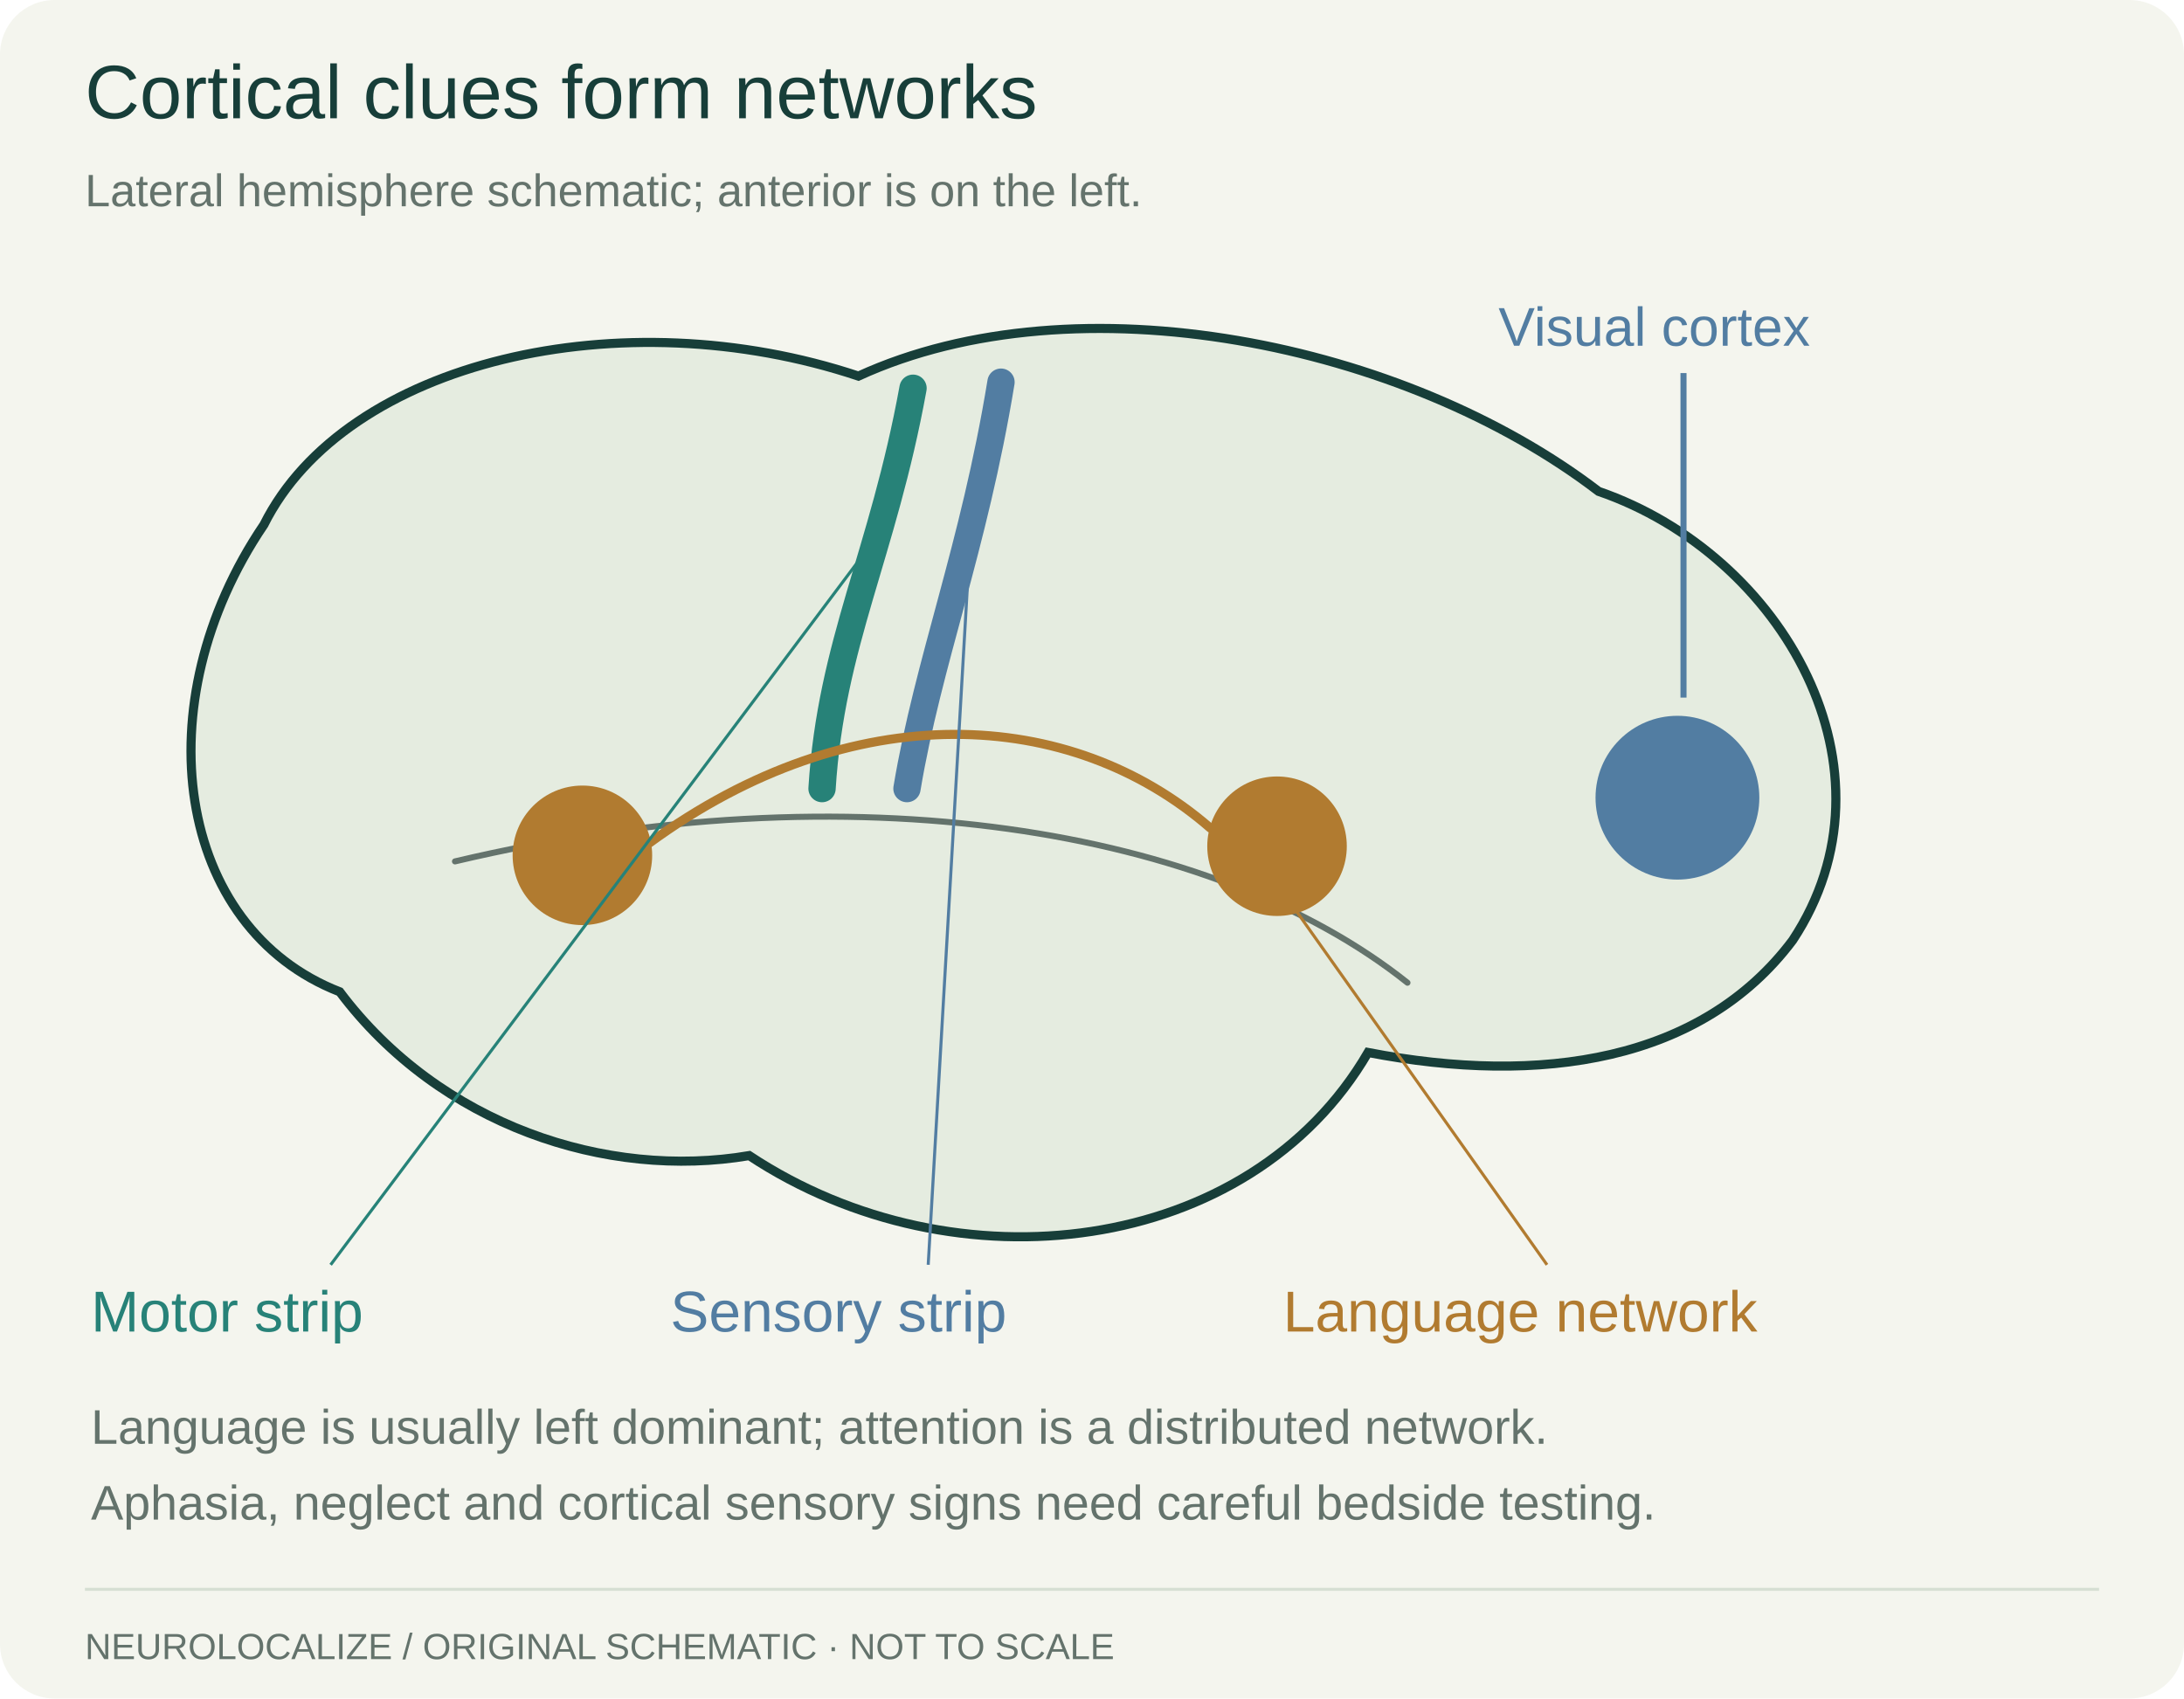
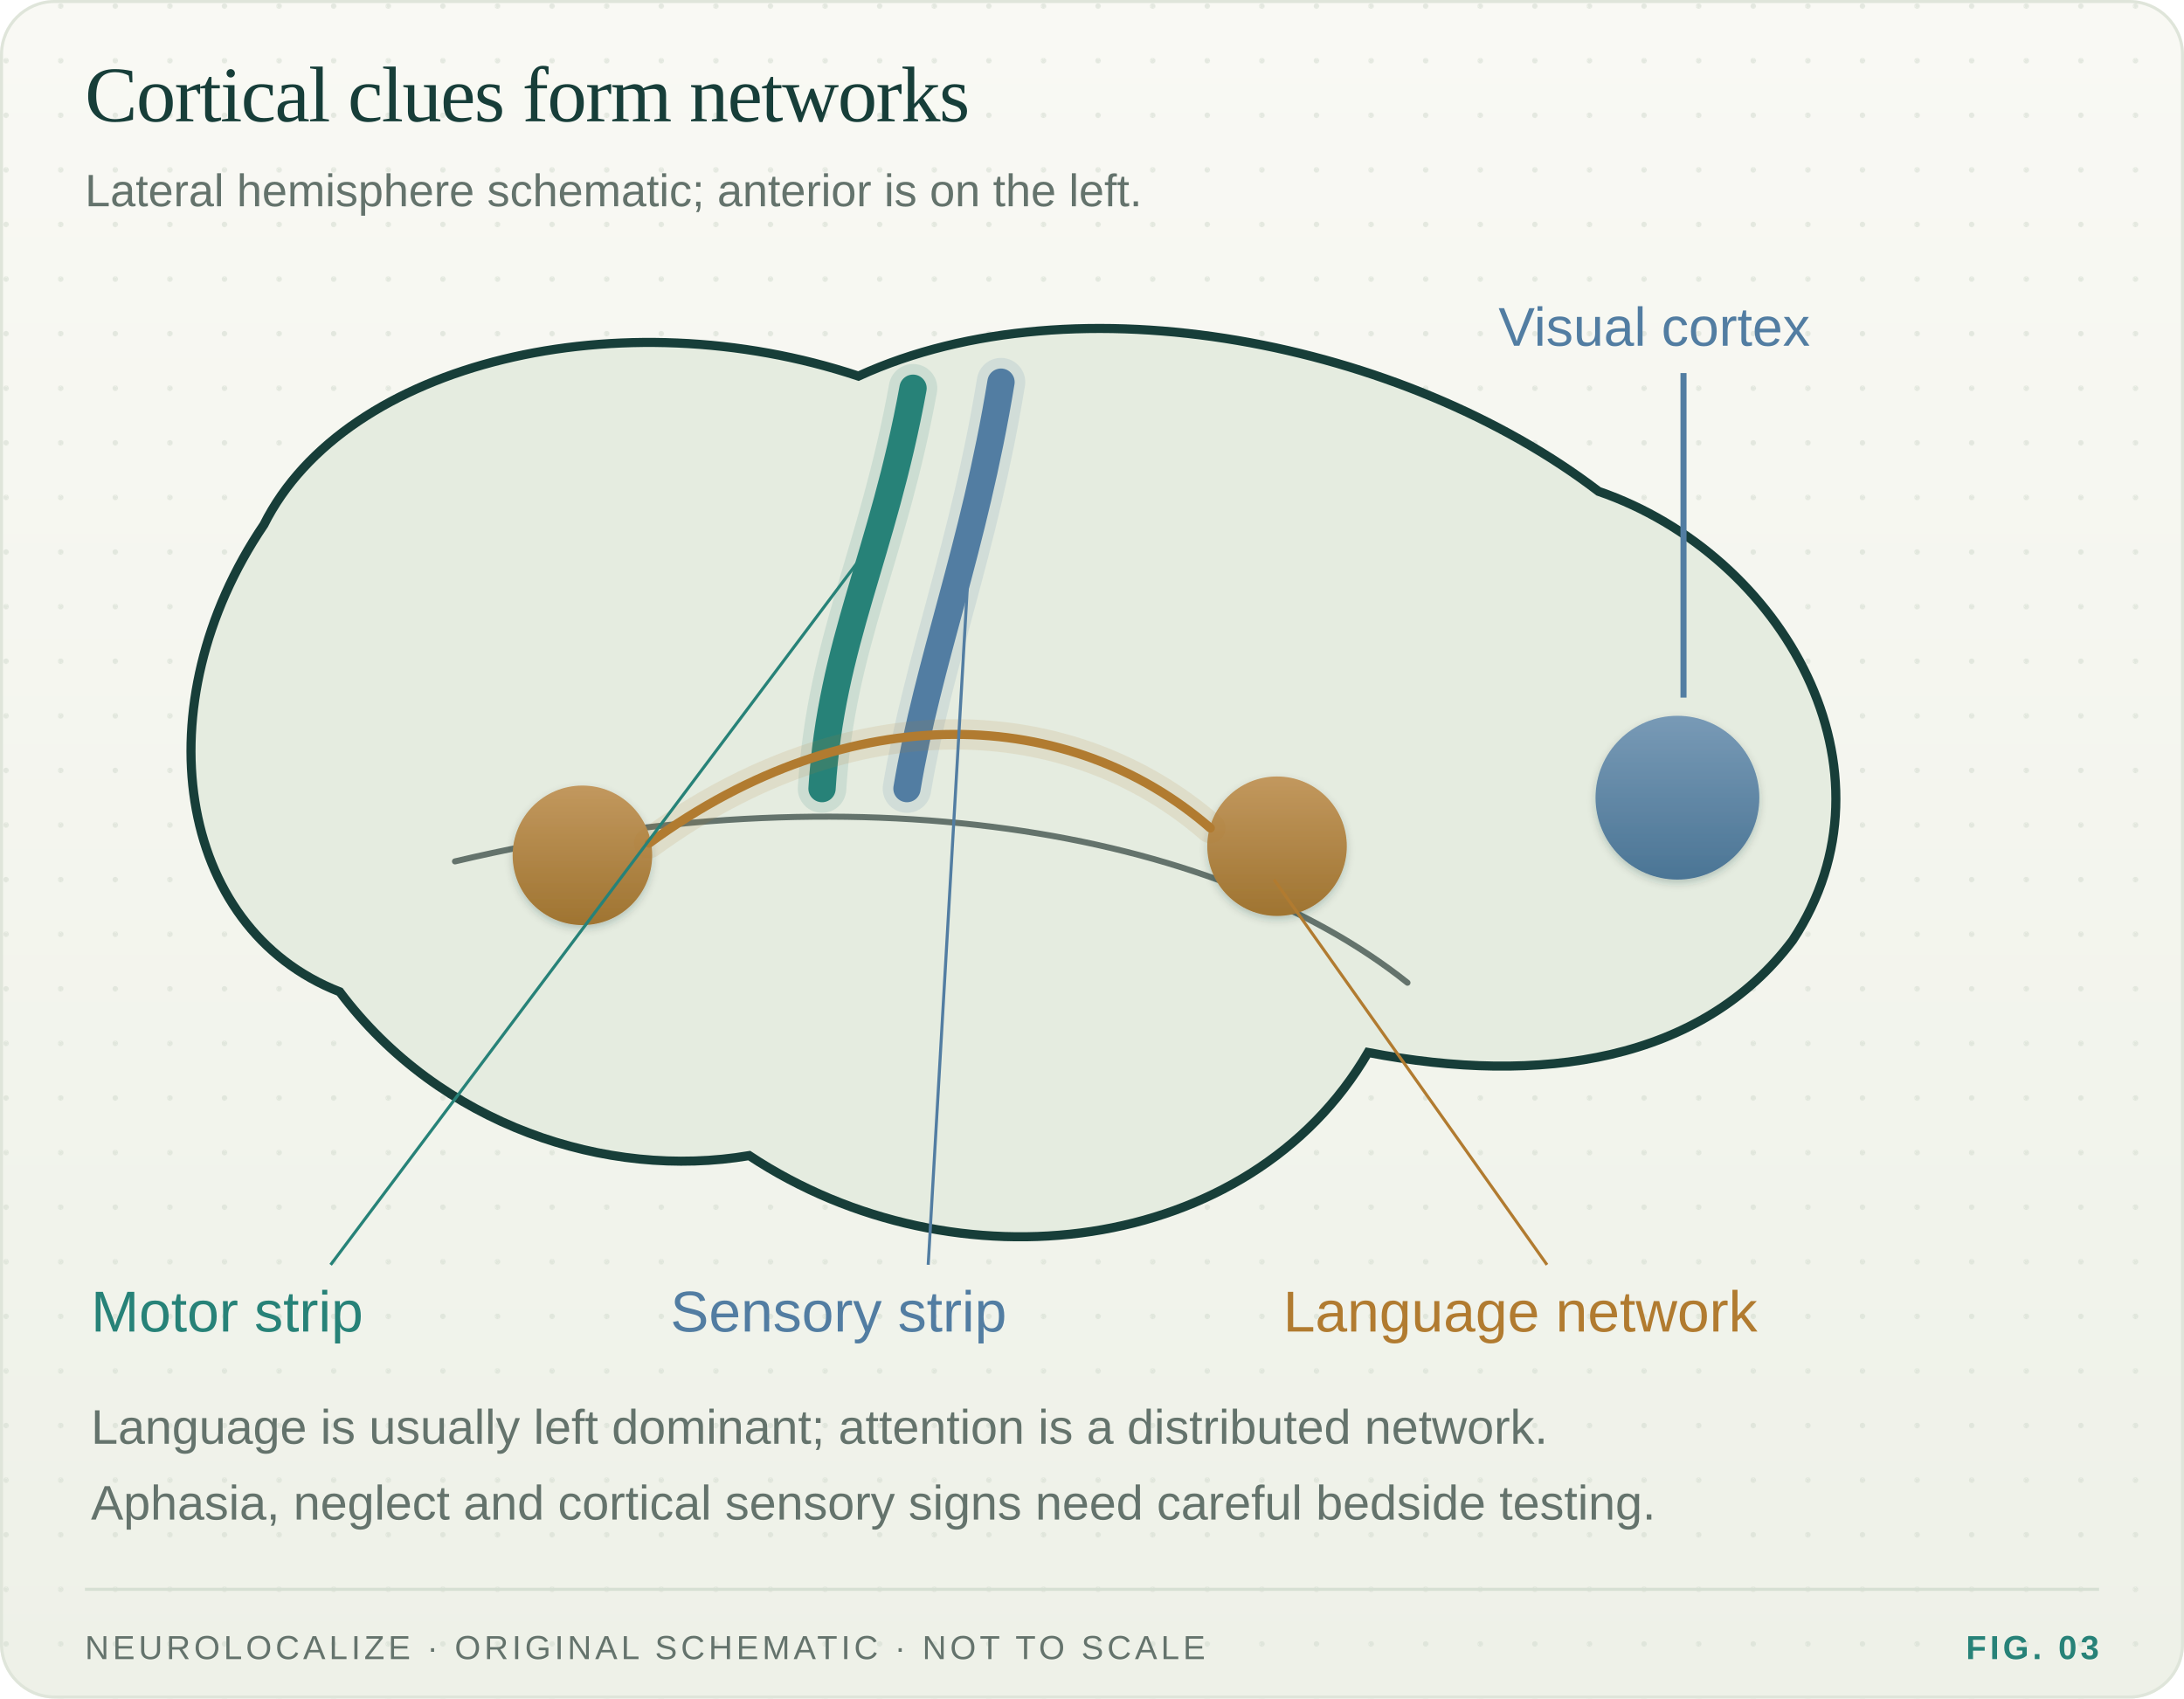
<svg xmlns="http://www.w3.org/2000/svg" width="720" height="560" viewBox="0 0 720 560" role="img">
  <defs>
-     <marker id="arrow" markerWidth="8" markerHeight="8" refX="6" refY="3" orient="auto">
-       <path d="M0 0L6 3L0 6" fill="none" stroke="#278278" stroke-width="1.3" />
+     <radialGradient id="tissue" cx=".4" cy=".35" r=".75">
+       <stop offset="0" stop-color="#f7f9f4" />
+       <stop offset="1" stop-color="#d9e4d4" />
+     </radialGradient>
+     <linearGradient id="bg" x1="0" y1="0" x2="0" y2="1">
+       <stop offset="0" stop-color="#f9f9f4" />
+       <stop offset="1" stop-color="#eef1e8" />
+     </linearGradient>
+     <linearGradient id="card" x1="0" y1="0" x2="0" y2="1">
+       <stop offset="0" stop-color="#ffffff" />
+       <stop offset="1" stop-color="#f9faf6" />
+     </linearGradient>
+     <pattern id="dots" width="18" height="18" patternUnits="userSpaceOnUse">
+       <circle cx="2" cy="2" r=".9" fill="#d3dbcf" />
+     </pattern>
+     <filter id="shadow" x="-10%" y="-10%" width="120%" height="130%">
+       <feDropShadow dx="0" dy="2" stdDeviation="3" flood-color="#173e39" flood-opacity=".09" />
+     </filter>
+     <filter id="lift" x="-40%" y="-40%" width="180%" height="190%">
+       <feDropShadow dx="0" dy="1.2" stdDeviation="1.4" flood-color="#173e39" flood-opacity=".22" />
+     </filter>
+     <linearGradient id="g173e39" x1="0" y1="0" x2="0" y2="1">
+       <stop offset="0" stop-color="#4a6865" />
+       <stop offset="1" stop-color="#173e39" />
+     </linearGradient>
+     <linearGradient id="g278278" x1="0" y1="0" x2="0" y2="1">
+       <stop offset="0" stop-color="#579e96" />
+       <stop offset="1" stop-color="#257a70" />
+     </linearGradient>
+     <linearGradient id="g527da2" x1="0" y1="0" x2="0" y2="1">
+       <stop offset="0" stop-color="#789ab6" />
+       <stop offset="1" stop-color="#4b7595" />
+     </linearGradient>
+     <linearGradient id="ga34040" x1="0" y1="0" x2="0" y2="1">
+       <stop offset="0" stop-color="#b76a6a" />
+       <stop offset="1" stop-color="#92403f" />
+     </linearGradient>
+     <linearGradient id="gb17b30" x1="0" y1="0" x2="0" y2="1">
+       <stop offset="0" stop-color="#c2985e" />
+       <stop offset="1" stop-color="#9f7431" />
+     </linearGradient>
+     <marker id="arrow" markerUnits="userSpaceOnUse" markerWidth="16" markerHeight="16" refX="11" refY="8" orient="auto">
+       <path d="M2 2.5L13 8L2 13.5L5 8Z" fill="#278278" />
    </marker>
  </defs>
-   <rect width="720" height="560" rx="18" fill="#f4f5ee" />
-   <g font-family="Arial,sans-serif">
-     <text x="28" y="39" font-size="25" fill="#173e39" text-anchor="start">Cortical clues form networks</text>
+   <rect width="720" height="560" rx="18" fill="url(#bg)" />
+   <rect width="720" height="560" rx="18" fill="url(#dots)" opacity=".55" />
+   <rect x=".5" y=".5" width="719" height="559" rx="17.5" fill="none" stroke="#dfe5da" />
+   <g font-family="Arial,Helvetica,sans-serif">
+     <text x="28" y="40" font-size="26" fill="#173e39" font-family="Georgia,'Times New Roman',serif" letter-spacing="-.4">Cortical clues form networks</text>
    <text x="28" y="68" font-size="15" fill="#64736c" text-anchor="start">Lateral hemisphere schematic; anterior is on the left.</text>
    <path d="M112 327C58 306 47 232 87 173C114 119 205 98 283 124C355 91 463 113 527 162C588 183 628 254 591 310C561 350 508 358 451 347C412 414 315 426 247 381C200 389 145 371 112 327Z" fill="#e5ece0" stroke="#173e39" stroke-width="3" />
+     <path d="M301 128C291 183 274 212 271 260" fill="none" stroke="#278278" stroke-width="16" stroke-opacity=".13" stroke-linecap="round" stroke-linejoin="round" />
    <path d="M301 128C291 183 274 212 271 260" fill="none" stroke="#278278" stroke-width="9" stroke-linecap="round" stroke-linejoin="round" />
+     <path d="M330 126C321 181 306 218 299 260" fill="none" stroke="#527da2" stroke-width="16" stroke-opacity=".13" stroke-linecap="round" stroke-linejoin="round" />
    <path d="M330 126C321 181 306 218 299 260" fill="none" stroke="#527da2" stroke-width="9" stroke-linecap="round" stroke-linejoin="round" />
    <path d="M150 284C281 253 400 273 464 324" fill="none" stroke="#64736c" stroke-width="2" stroke-linecap="round" stroke-linejoin="round" />
-     <circle cx="192" cy="282" r="23" fill="#b17b30" />
-     <circle cx="421" cy="279" r="23" fill="#b17b30" />
+     <circle cx="192" cy="282" r="23" fill="url(#gb17b30)" filter="url(#lift)" />
+     <circle cx="421" cy="279" r="23" fill="url(#gb17b30)" filter="url(#lift)" />
+     <path d="M214 278C281 229 353 233 399 273" fill="none" stroke="#b17b30" stroke-width="10" stroke-opacity=".13" stroke-linecap="round" stroke-linejoin="round" />
    <path d="M214 278C281 229 353 233 399 273" fill="none" stroke="#b17b30" stroke-width="3" stroke-linecap="round" stroke-linejoin="round" />
-     <circle cx="553" cy="263" r="27" fill="#527da2" />
+     <circle cx="553" cy="263" r="27" fill="url(#g527da2)" filter="url(#lift)" />
    <text x="30" y="439" font-size="19" fill="#278278" text-anchor="start">Motor strip</text>
    <text x="221" y="439" font-size="19" fill="#527da2" text-anchor="start">Sensory strip</text>
    <text x="423" y="439" font-size="19" fill="#b17b30" text-anchor="start">Language network</text>
    <path d="M109 417L292 173" fill="none" stroke="#278278" stroke-width="1" />
    <path d="M306 417L319 192" fill="none" stroke="#527da2" stroke-width="1" />
    <path d="M510 417L420 290" fill="none" stroke="#b17b30" stroke-width="1" />
    <text x="494" y="114" font-size="18" fill="#527da2" text-anchor="start">Visual cortex</text>
    <path d="M555 123L555 230" fill="none" stroke="#527da2" stroke-width="2" />
    <text x="30" y="476" font-size="16" fill="#64736c" text-anchor="start">Language is usually left dominant; attention is a distributed network.</text>
    <text x="30" y="501" font-size="16" fill="#64736c" text-anchor="start">Aphasia, neglect and cortical sensory signs need careful bedside testing.</text>
    <path d="M28 524L692 524" fill="none" stroke="#d6dfd3" stroke-width="1" />
-     <text x="28" y="547" font-size="12" fill="#64736c" text-anchor="start">NEUROLOCALIZE  /  ORIGINAL SCHEMATIC · NOT TO SCALE</text>
+     <text x="28" y="547" font-size="11" fill="#64736c" letter-spacing="1.2">NEUROLOCALIZE  ·  ORIGINAL SCHEMATIC  ·  NOT TO SCALE</text>
+     <text x="692" y="547" font-size="11" fill="#278278" text-anchor="end" letter-spacing="1.2" font-weight="700">FIG. 03</text>
  </g>
</svg>
